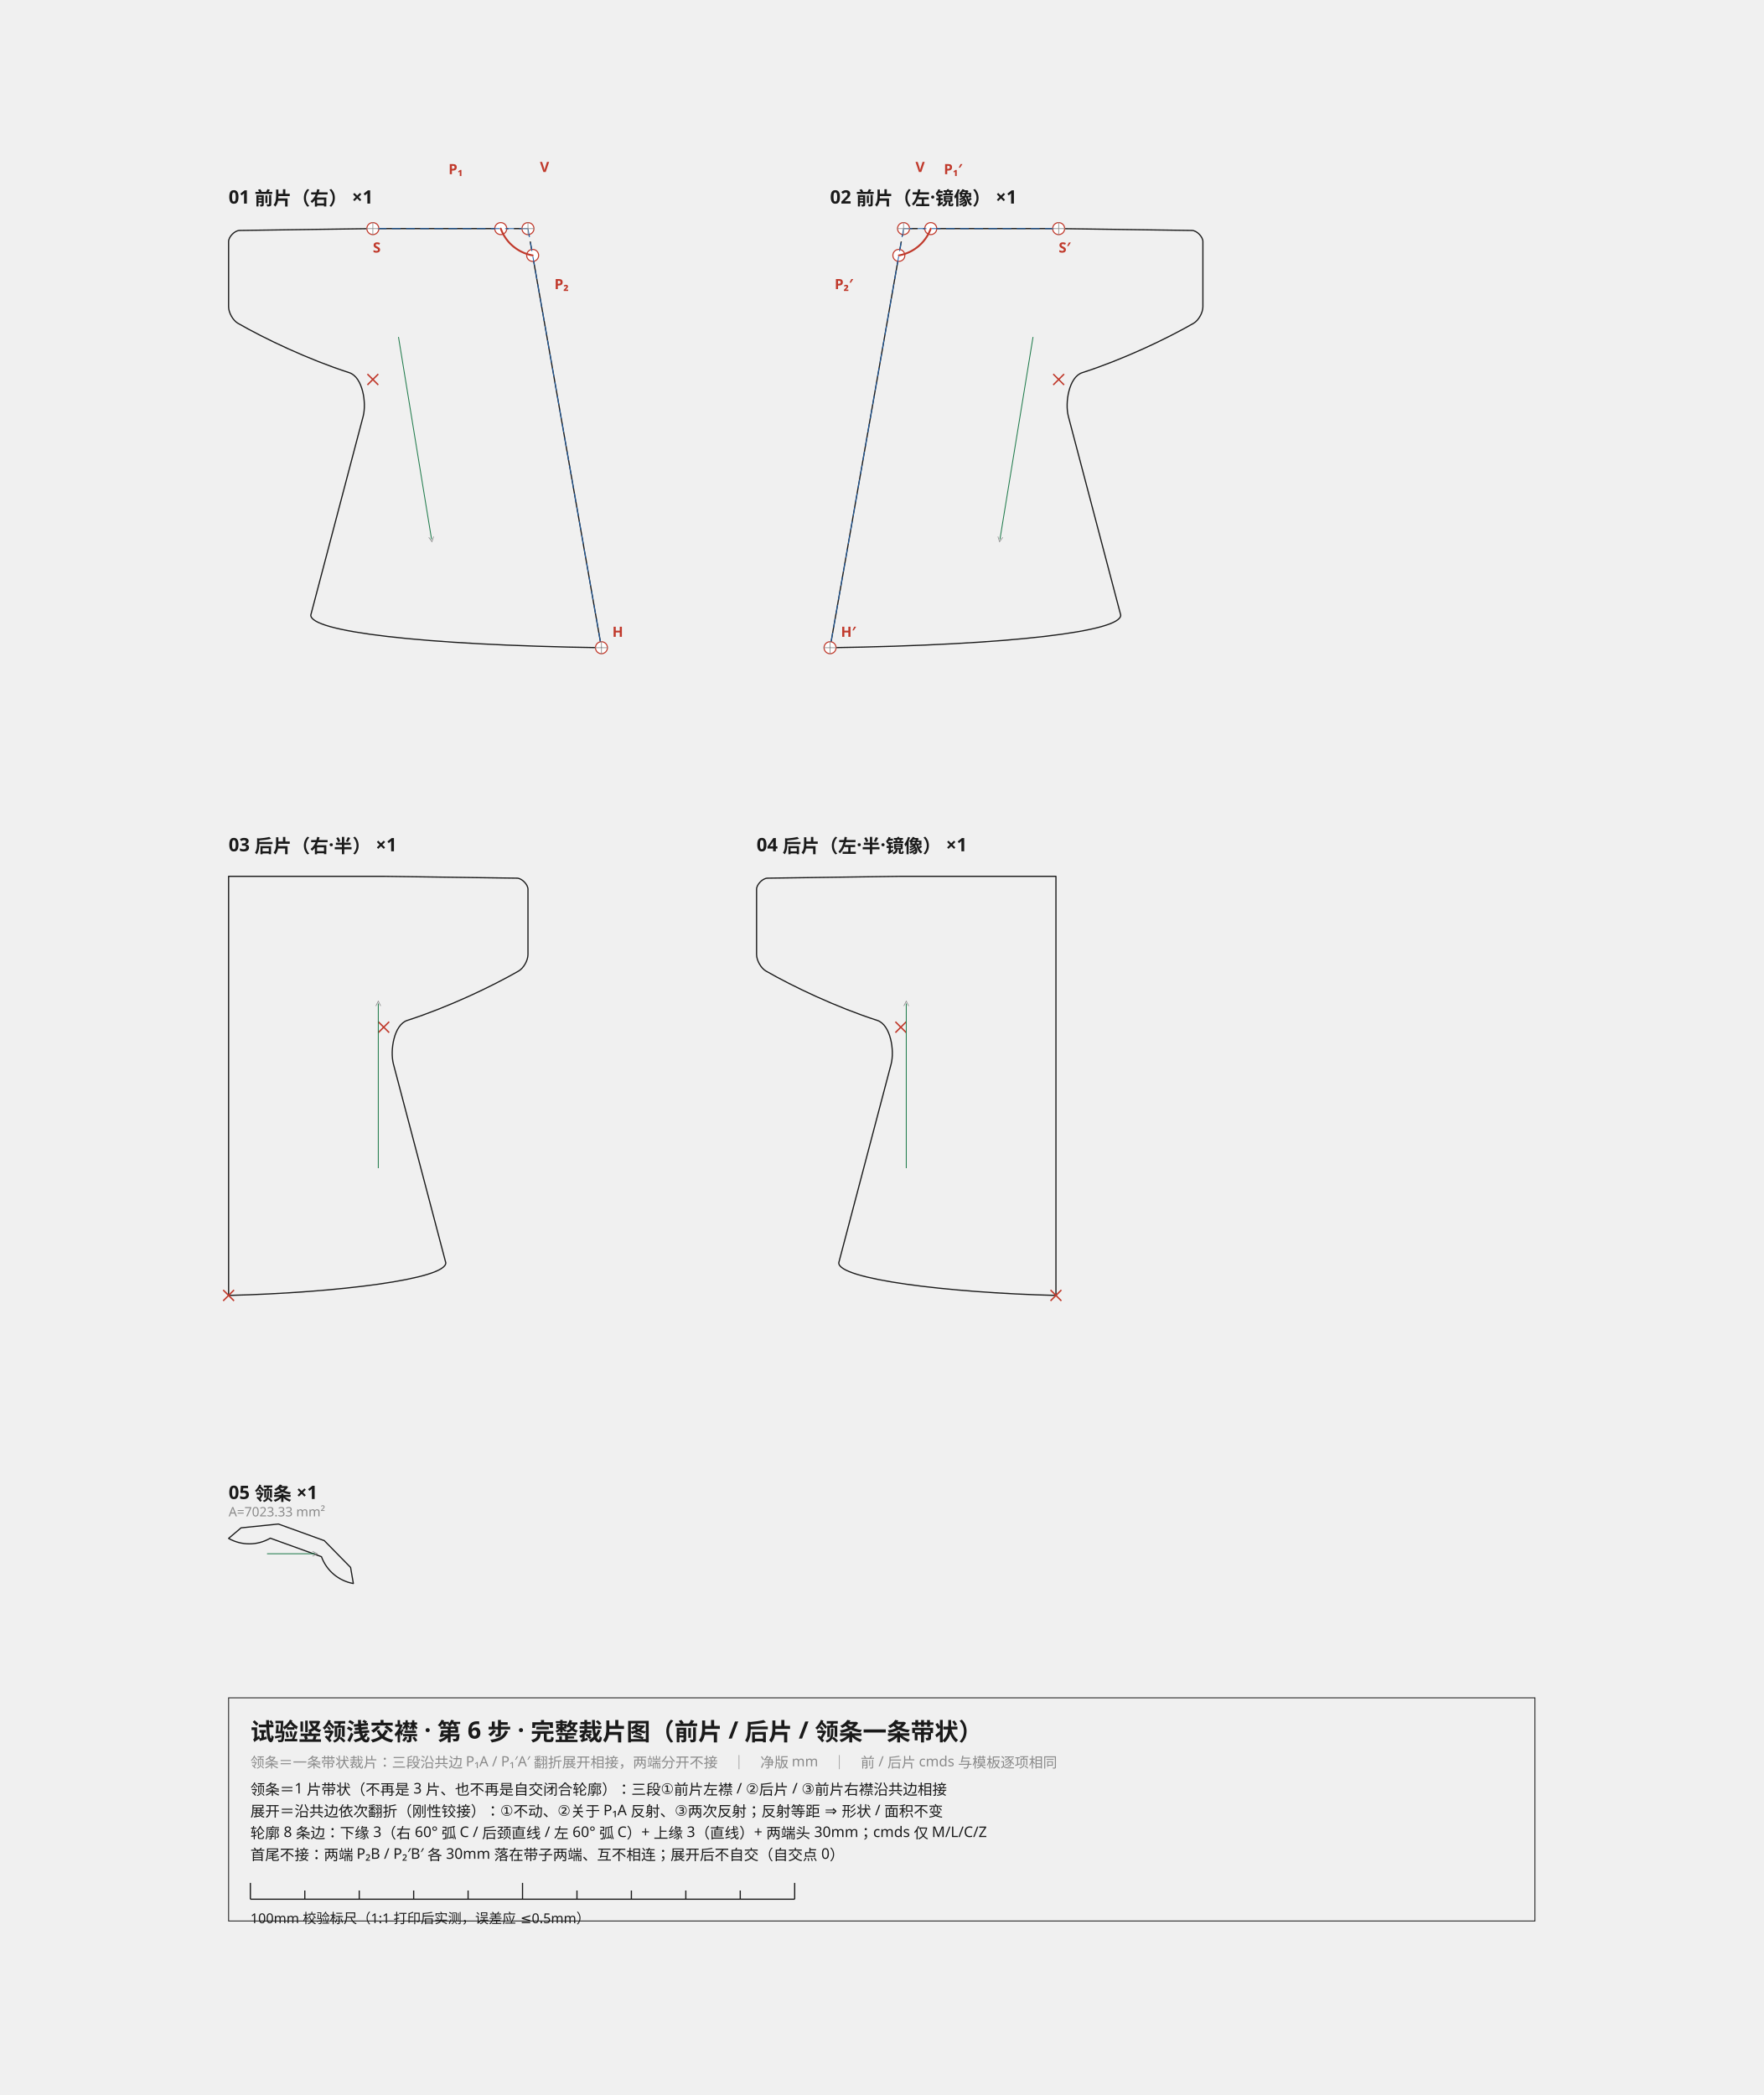
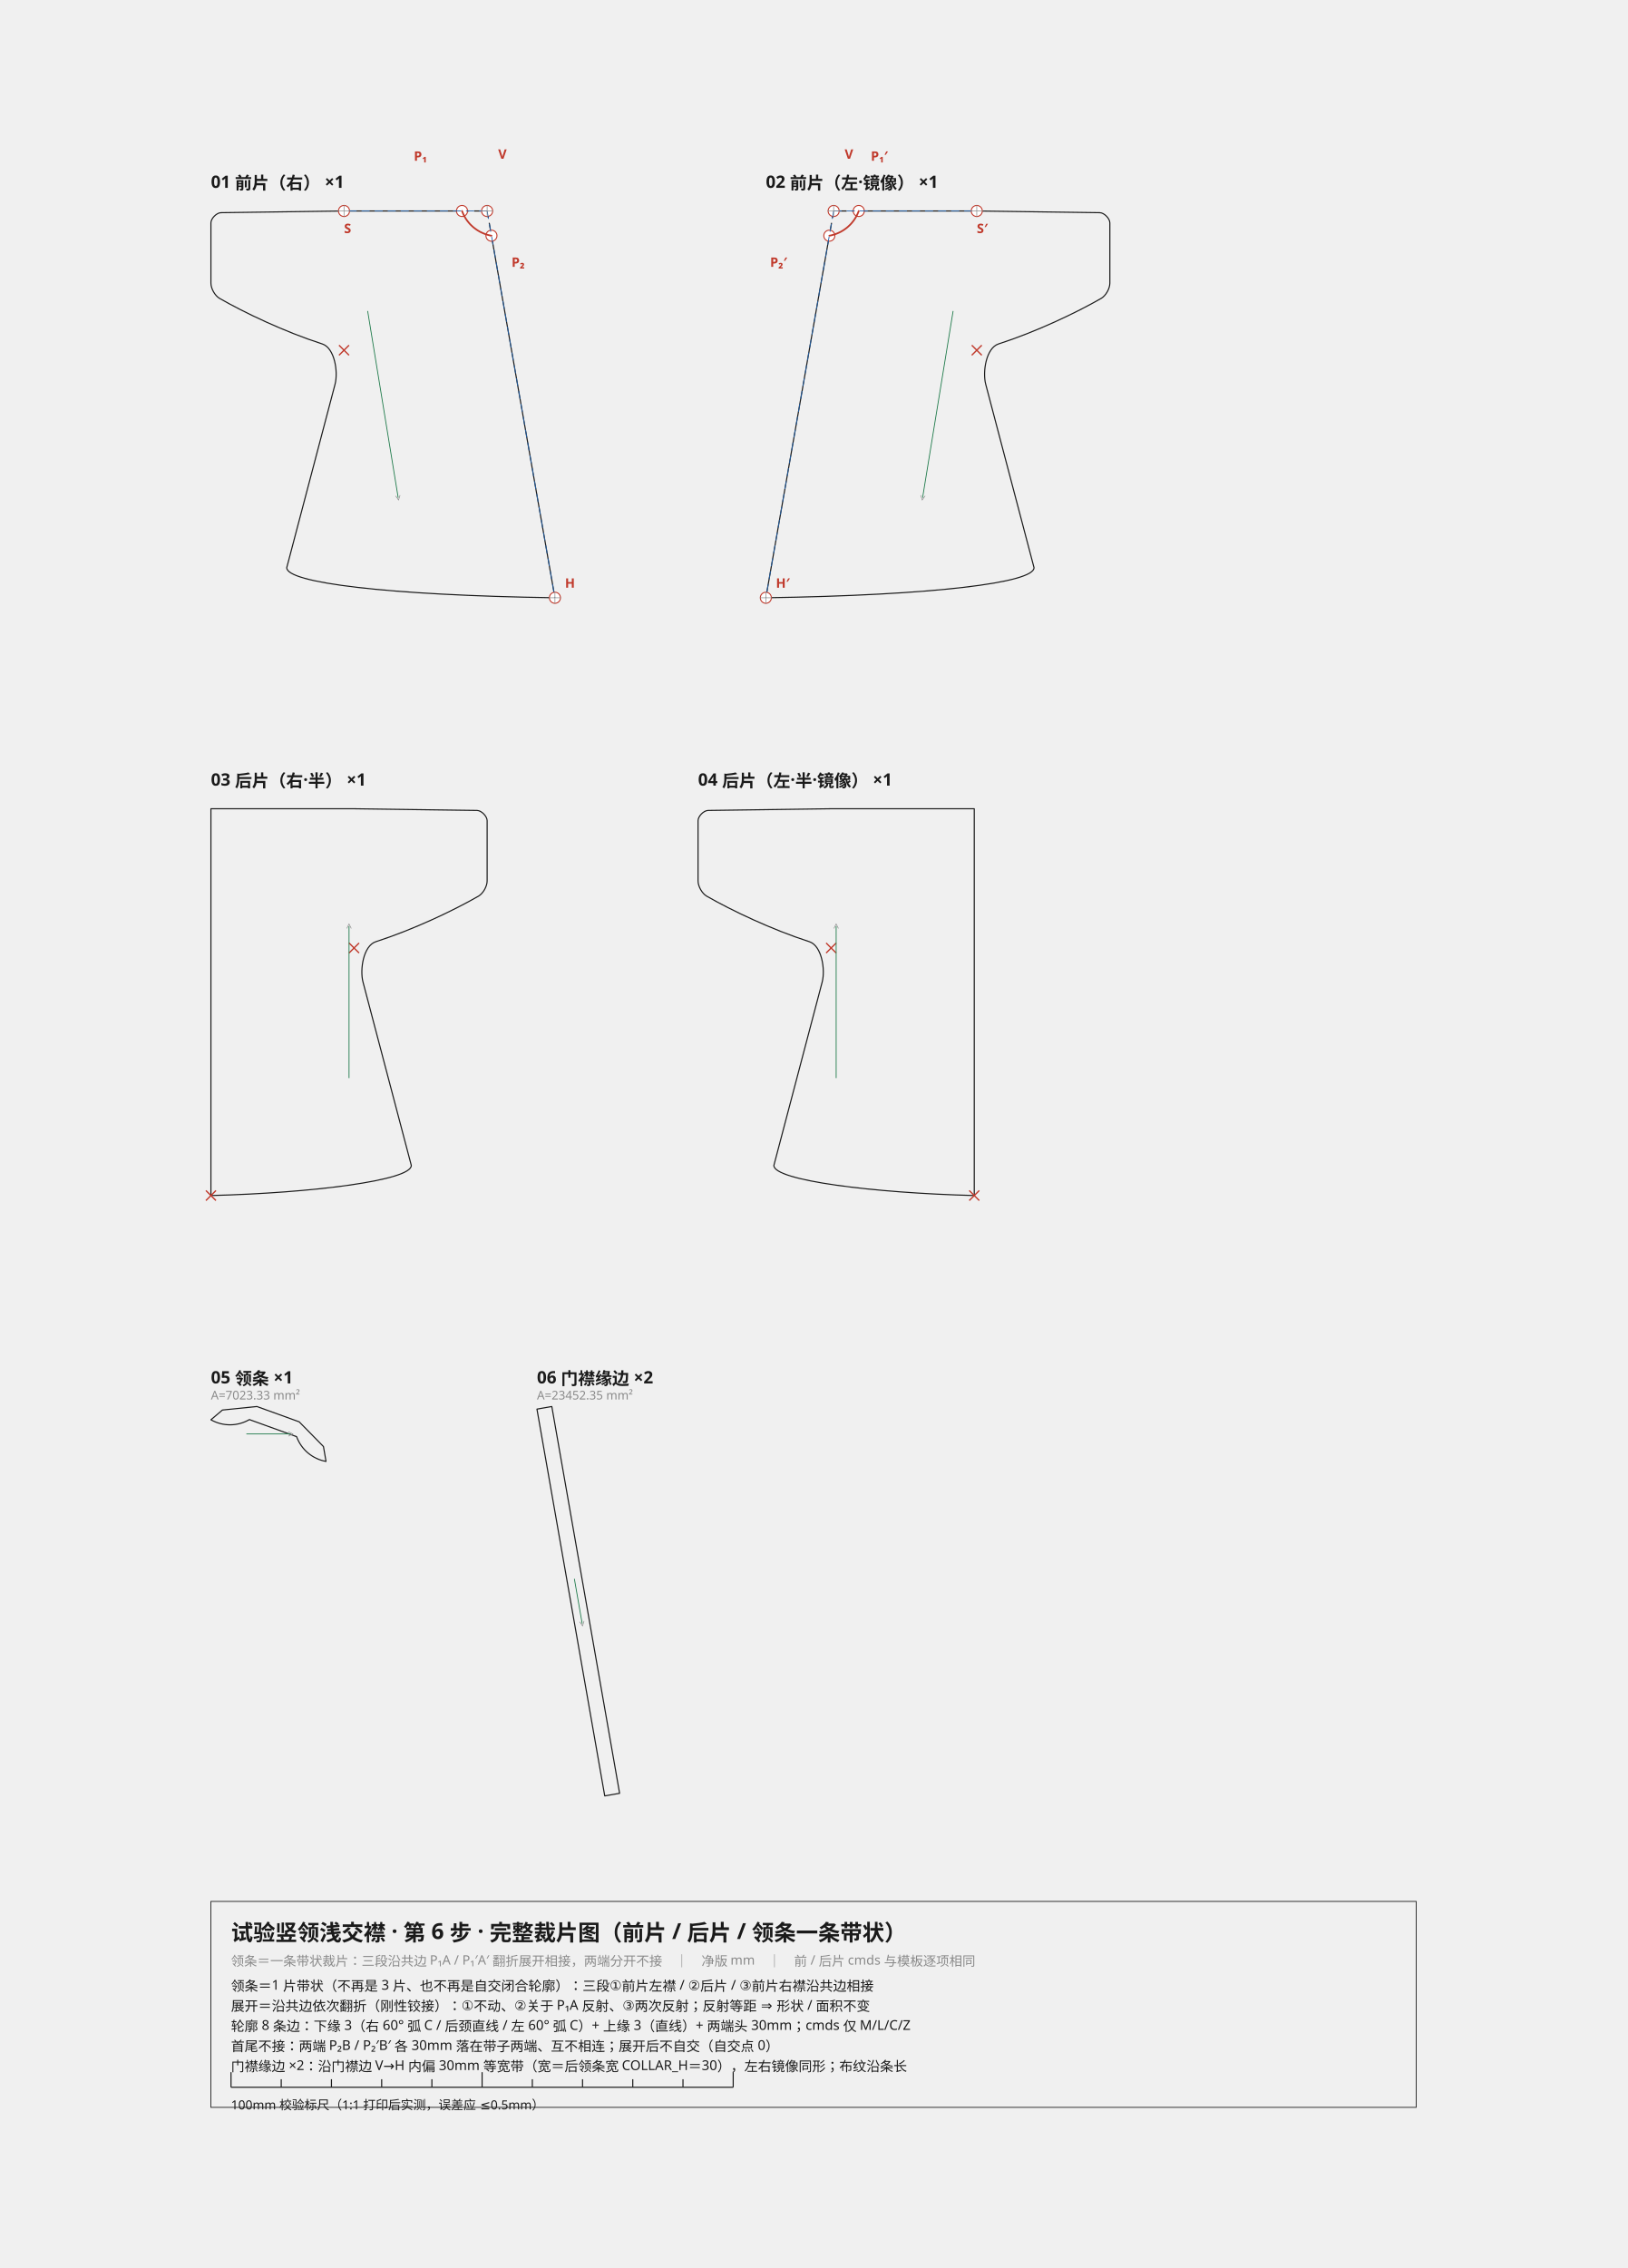
- <svg xmlns="http://www.w3.org/2000/svg" width="3240mm" height="3849mm" viewBox="0 0 3240 3849">
+ <svg xmlns="http://www.w3.org/2000/svg" width="3240mm" height="4515mm" viewBox="0 0 3240 4515">
  <rect width="100%%" height="100%%" fill="#ffffff" />
  <defs>
    <marker id="ar" viewBox="0 0 10 10" refX="5" refY="5" markerWidth="7" markerHeight="7" orient="auto-start-reverse">
      <path d="M1 1L9 5L1 9" fill="none" stroke="#8a8a8a" stroke-width="1.1" />
    </marker>
  </defs>
  <g id="OUTLINE" stroke="#1a1a1a" stroke-width="2.2" fill="none" stroke-linejoin="round">
    <path id="前片（右）_ot" data-qty="1" d="M 970.0 420.0 M 978.6 469.2 L 1105.0 1190.0 C 770.0 1185.0 570.0 1160.0 571.0 1130.0 L 667.2 764.9 C 673.7 740.0 666.3 692.7 641.7 684.7 C 566.3 660.4 486.6 622.4 437.2 594.0 C 427.9 588.6 420.0 574.4 420.0 563.7 L 420.0 443.7 C 420.0 435.0 431.3 423.5 440.0 423.4 L 685.0 420.0 L 920.0 420.0 M 970.0 420.0 Z" />
    <path id="前片（左·镜像）_ot" data-qty="1" d="M 1660.0 420.0 M 1651.4 469.2 L 1525.0 1190.0 C 1860.0 1185.0 2060.0 1160.0 2059.0 1130.0 L 1962.8 764.9 C 1956.3 740.0 1963.7 692.7 1988.3 684.7 C 2063.7 660.4 2143.4 622.4 2192.8 594.0 C 2202.1 588.6 2210.0 574.4 2210.0 563.7 L 2210.0 443.7 C 2210.0 435.0 2198.7 423.5 2190.0 423.4 L 1945.0 420.0 L 1710.0 420.0 M 1660.0 420.0 Z" />
    <path id="后片（右·半）_ot" data-qty="1" d="M 420.0 2380.0 C 620.0 2375.0 820.0 2350.0 819.0 2320.0 L 722.8 1954.9 C 716.3 1930.0 723.7 1882.7 748.3 1874.7 C 823.7 1850.4 903.4 1812.4 952.8 1784.0 C 962.1 1778.6 970.0 1764.4 970.0 1753.7 L 970.0 1633.7 C 970.0 1625.0 958.7 1613.5 950.0 1613.4 L 705.0 1610.0 L 515.0 1610.0 L 420.0 1610.0 Z" />
    <path id="后片（左·半·镜像）_ot" data-qty="1" d="M 1940.0 2380.0 C 1740.0 2375.0 1540.0 2350.0 1541.0 2320.0 L 1637.2 1954.9 C 1643.7 1930.0 1636.3 1882.7 1611.7 1874.7 C 1536.3 1850.4 1456.6 1812.4 1407.2 1784.0 C 1397.9 1778.6 1390.0 1764.4 1390.0 1753.7 L 1390.0 1633.7 C 1390.0 1625.0 1401.3 1613.5 1410.0 1613.4 L 1655.0 1610.0 L 1845.0 1610.0 L 1940.0 1610.0 Z" />
    <path id="领条_ot" data-qty="1" d="M 649.2 2909.3 C 622.3 2904.5 600.0 2885.8 590.6 2860.0 L 496.6 2826.0 C 472.9 2839.8 443.8 2839.9 420.0 2826.4 L 442.9 2807.0 L 511.5 2800.0 L 595.8 2830.5 L 644.1 2879.7 L 649.2 2909.3 Z" />
+     <path id="门襟缘边_ot" data-qty="2" d="M 1098.8 2800.0 L 1233.8 3570.0 L 1204.2 3575.2 L 1069.2 2805.2 Z" />
  </g>
  <g id="OLD_EDGE" stroke="#1a1a1a" stroke-width="2.2" fill="none" stroke-dasharray="14 10" stroke-linejoin="round">
    <path d="M 970.0 420.0 L 978.6 469.2" />
    <path d="M 920.0 420.0 L 970.0 420.0" />
    <path d="M 1660.0 420.0 L 1651.4 469.2" />
    <path d="M 1710.0 420.0 L 1660.0 420.0" />
  </g>
  <g id="POINTS" stroke="#c0392b" stroke-width="2.0" fill="#ffffff">
    <circle cx="920.0" cy="420.0" r="11" />
    <circle cx="978.6" cy="469.2" r="11" />
    <circle cx="970.0" cy="420.0" r="11" />
    <circle cx="685.0" cy="420.0" r="11" />
    <circle cx="1105.0" cy="1190.0" r="11" />
    <circle cx="1710.0" cy="420.0" r="11" />
    <circle cx="1651.4" cy="469.2" r="11" />
    <circle cx="1660.0" cy="420.0" r="11" />
    <circle cx="1945.0" cy="420.0" r="11" />
    <circle cx="1525.0" cy="1190.0" r="11" />
  </g>
  <g id="POINT_LABEL" fill="#c0392b" font-family="sans-serif" font-size="26" font-weight="600">
    <text x="824.0" y="320.0" stroke="none">P₁</text>
    <text x="1018.6" y="531.2" stroke="none">P₂</text>
    <text x="992.0" y="316.0" stroke="none">V</text>
    <text x="685.0" y="464.0" stroke="none">S</text>
    <text x="1125.0" y="1170.0" stroke="none">H</text>
    <text x="1734.0" y="320.0" stroke="none">P₁′</text>
    <text x="1533.4" y="531.2" stroke="none">P₂′</text>
    <text x="1682.0" y="316.0" stroke="none">V</text>
    <text x="1945.0" y="464.0" stroke="none">S′</text>
    <text x="1545.0" y="1170.0" stroke="none">H′</text>
  </g>
  <g id="LINK" stroke="#c0392b" stroke-width="3.4" fill="none" stroke-linecap="round" stroke-linejoin="round">
    <path d="M 920.0 420.0 L 920.4 421.2 L 920.9 422.3 L 921.4 423.5 L 921.9 424.7 L 922.4 425.8 L 922.9 426.9 L 923.5 428.1 L 924.0 429.2 L 924.6 430.3 L 925.2 431.4 L 925.8 432.5 L 926.5 433.5 L 927.1 434.6 L 927.8 435.7 L 928.5 436.7 L 929.2 437.7 L 929.9 438.8 L 930.7 439.8 L 931.5 440.8 L 932.2 441.7 L 933.0 442.7 L 933.8 443.7 L 934.6 444.6 L 935.5 445.6 L 936.3 446.5 L 937.2 447.4 L 938.1 448.3 L 939.0 449.1 L 939.9 450.0 L 940.8 450.8 L 941.8 451.7 L 942.7 452.5 L 943.7 453.3 L 944.7 454.1 L 945.7 454.8 L 946.7 455.6 L 947.7 456.3 L 948.7 457.0 L 949.7 457.7 L 950.8 458.4 L 951.9 459.1 L 952.9 459.7 L 954.0 460.3 L 955.1 461.0 L 956.2 461.6 L 957.3 462.1 L 958.4 462.7 L 959.6 463.2 L 960.7 463.7 L 961.9 464.3 L 963.0 464.7 L 964.2 465.2 L 965.4 465.6 L 966.5 466.1 L 967.7 466.5 L 968.9 466.9 L 970.1 467.2 L 971.3 467.6 L 972.5 467.9 L 973.7 468.2 L 975.0 468.5 L 976.2 468.8 L 977.4 469.0 L 978.6 469.2" />
    <path d="M 1710.0 420.0 L 1709.6 421.2 L 1709.1 422.3 L 1708.6 423.5 L 1708.1 424.7 L 1707.6 425.8 L 1707.1 426.9 L 1706.5 428.1 L 1706.0 429.2 L 1705.4 430.3 L 1704.8 431.4 L 1704.2 432.5 L 1703.5 433.5 L 1702.9 434.6 L 1702.2 435.7 L 1701.5 436.7 L 1700.8 437.7 L 1700.1 438.8 L 1699.3 439.8 L 1698.5 440.8 L 1697.8 441.7 L 1697.0 442.7 L 1696.2 443.7 L 1695.4 444.6 L 1694.5 445.6 L 1693.7 446.5 L 1692.8 447.4 L 1691.9 448.3 L 1691.0 449.1 L 1690.1 450.0 L 1689.2 450.8 L 1688.2 451.7 L 1687.3 452.5 L 1686.3 453.3 L 1685.3 454.1 L 1684.3 454.8 L 1683.3 455.6 L 1682.3 456.3 L 1681.3 457.0 L 1680.3 457.7 L 1679.2 458.4 L 1678.1 459.1 L 1677.1 459.7 L 1676.0 460.3 L 1674.9 461.0 L 1673.8 461.6 L 1672.7 462.1 L 1671.6 462.7 L 1670.4 463.2 L 1669.3 463.7 L 1668.1 464.3 L 1667.0 464.7 L 1665.8 465.2 L 1664.6 465.6 L 1663.5 466.1 L 1662.3 466.5 L 1661.1 466.9 L 1659.9 467.2 L 1658.7 467.6 L 1657.5 467.9 L 1656.3 468.2 L 1655.0 468.5 L 1653.8 468.8 L 1652.6 469.0 L 1651.4 469.2" />
  </g>
  <g id="NOTCH" stroke="#c0392b" stroke-width="2.6">
    <path d="M 675.0 687.2 L 695.0 707.2 M 675.0 707.2 L 695.0 687.2" />
    <path d="M 1935.0 687.2 L 1955.0 707.2 M 1935.0 707.2 L 1955.0 687.2" />
    <path d="M 695.0 1877.2 L 715.0 1897.2 M 695.0 1897.2 L 715.0 1877.2" />
    <path d="M 410.0 2370.0 L 430.0 2390.0 M 410.0 2390.0 L 430.0 2370.0" />
    <path d="M 1645.0 1877.2 L 1665.0 1897.2 M 1645.0 1897.2 L 1665.0 1877.2" />
    <path d="M 1930.0 2370.0 L 1950.0 2390.0 M 1930.0 2390.0 L 1950.0 2370.0" />
  </g>
  <g id="MARK" stroke="#1f5fa8" stroke-width="1.6" stroke-dasharray="16 10" fill="none">
    <path d="M 970.0 420.0 L 685.0 420.0" />
    <path d="M 970.0 420.0 L 1105.0 1190.0" />
    <path d="M 1660.0 420.0 L 1945.0 420.0" />
    <path d="M 1660.0 420.0 L 1525.0 1190.0" />
  </g>
  <g id="AUX_PATH" stroke="#8a8a8a" stroke-width="1.3" fill="none">
    <path d="M 958.0 420.0 L 982.0 420.0" />
    <path d="M 970.0 432.0 L 970.0 408.0" />
    <path d="M 673.0 420.0 L 697.0 420.0" />
    <path d="M 685.0 432.0 L 685.0 408.0" />
    <path d="M 1093.0 1190.0 L 1117.0 1190.0" />
    <path d="M 1105.0 1202.0 L 1105.0 1178.0" />
    <path d="M 1672.0 420.0 L 1648.0 420.0" />
    <path d="M 1660.0 432.0 L 1660.0 408.0" />
    <path d="M 1957.0 420.0 L 1933.0 420.0" />
    <path d="M 1945.0 432.0 L 1945.0 408.0" />
    <path d="M 1537.0 1190.0 L 1513.0 1190.0" />
    <path d="M 1525.0 1202.0 L 1525.0 1178.0" />
  </g>
  <g id="GRAIN" stroke="#1e7a4a" stroke-width="1.6">
    <path d="M 732.1 619.1 L 792.9 990.9" marker-end="url(#ar)" />
    <path d="M 1897.9 619.1 L 1837.1 990.9" marker-end="url(#ar)" />
    <path d="M 695.0 2146.2 L 695.0 1843.8" marker-end="url(#ar)" />
    <path d="M 1665.0 2146.2 L 1665.0 1843.8" marker-end="url(#ar)" />
    <path d="M 490.6 2854.6 L 578.6 2854.6" marker-end="url(#ar)" />
+     <path d="M 1143.7 3143.0 L 1159.3 3232.2" marker-end="url(#ar)" />
  </g>
  <g id="DIM" stroke="#8a8a8a" stroke-width="0.9" fill="#8a8a8a" font-family="sans-serif" font-size="26">
</g>
  <g id="LABEL" fill="#1a1a1a" font-family="sans-serif">
    <text x="420.0" y="374.0" font-size="34" font-weight="600">01 前片（右） ×1</text>
    <text x="1525.0" y="374.0" font-size="34" font-weight="600">02 前片（左·镜像） ×1</text>
    <text x="420.0" y="1564.0" font-size="34" font-weight="600">03 后片（右·半） ×1</text>
    <text x="1390.0" y="1564.0" font-size="34" font-weight="600">04 后片（左·半·镜像） ×1</text>
    <text x="420.0" y="2754.0" font-size="34" font-weight="600">05 领条 ×1</text>
    <text x="420.0" y="2786.0" font-size="24" fill="#8a8a8a">A=7023.33 mm²</text>
+     <text x="1069.2" y="2754.0" font-size="34" font-weight="600">06 门襟缘边 ×2</text>
+     <text x="1069.2" y="2786.0" font-size="24" fill="#8a8a8a">A=23452.35 mm²</text>
  </g>
  <g id="BLOCK" stroke="#1a1a1a" stroke-width="1.6" fill="none">
-     <rect x="420.0" y="3119.3" width="2400.0" height="410.0" />
+     <rect x="420.0" y="3785.2" width="2400.0" height="410.0" />
  </g>
  <g font-family="sans-serif" fill="#1a1a1a">
-     <text x="460.0" y="3197.3" font-size="44" font-weight="600">试验竖领浅交襟 · 第 6 步 · 完整裁片图（前片 / 后片 / 领条一条带状）</text>
-     <text x="460.0" y="3247.3" font-size="26" fill="#8a8a8a">领条＝一条带状裁片：三段沿共边 P₁A / P₁′A′ 翻折展开相接，两端分开不接　｜　净版 mm　｜　前 / 后片 cmds 与模板逐项相同</text>
-     <text x="460.0" y="3297.3" font-size="27">领条＝1 片带状（不再是 3 片、也不再是自交闭合轮廓）：三段①前片左襟 / ②后片 / ③前片右襟沿共边相接</text>
-     <text x="460.0" y="3337.3" font-size="27">展开＝沿共边依次翻折（刚性铰接）：①不动、②关于 P₁A 反射、③两次反射；反射等距 ⇒ 形状 / 面积不变</text>
-     <text x="460.0" y="3377.3" font-size="27">轮廓 8 条边：下缘 3（右 60° 弧 C / 后颈直线 / 左 60° 弧 C）+ 上缘 3（直线）+ 两端头 30mm；cmds 仅 M/L/C/Z</text>
-     <text x="460.0" y="3417.3" font-size="27">首尾不接：两端 P₂B / P₂′B′ 各 30mm 落在带子两端、互不相连；展开后不自交（自交点 0）</text>
+     <text x="460.0" y="3863.2" font-size="44" font-weight="600">试验竖领浅交襟 · 第 6 步 · 完整裁片图（前片 / 后片 / 领条一条带状）</text>
+     <text x="460.0" y="3913.2" font-size="26" fill="#8a8a8a">领条＝一条带状裁片：三段沿共边 P₁A / P₁′A′ 翻折展开相接，两端分开不接　｜　净版 mm　｜　前 / 后片 cmds 与模板逐项相同</text>
+     <text x="460.0" y="3963.2" font-size="27">领条＝1 片带状（不再是 3 片、也不再是自交闭合轮廓）：三段①前片左襟 / ②后片 / ③前片右襟沿共边相接</text>
+     <text x="460.0" y="4003.2" font-size="27">展开＝沿共边依次翻折（刚性铰接）：①不动、②关于 P₁A 反射、③两次反射；反射等距 ⇒ 形状 / 面积不变</text>
+     <text x="460.0" y="4043.2" font-size="27">轮廓 8 条边：下缘 3（右 60° 弧 C / 后颈直线 / 左 60° 弧 C）+ 上缘 3（直线）+ 两端头 30mm；cmds 仅 M/L/C/Z</text>
+     <text x="460.0" y="4083.2" font-size="27">首尾不接：两端 P₂B / P₂′B′ 各 30mm 落在带子两端、互不相连；展开后不自交（自交点 0）</text>
+     <text x="460.0" y="4123.2" font-size="27">门襟缘边 ×2：沿门襟边 V→H 内偏 30mm 等宽带（宽＝后领条宽 COLLAR_H＝30），左右镜像同形；布纹沿条长</text>
  </g>
  <g id="SCALE" stroke="#1a1a1a" stroke-width="2.2" fill="none">
-     <path d="M 460.0 3489.3 L 460.0 3459.3" />
-     <path d="M 560.0 3489.3 L 560.0 3473.3" />
-     <path d="M 660.0 3489.3 L 660.0 3473.3" />
-     <path d="M 760.0 3489.3 L 760.0 3473.3" />
-     <path d="M 860.0 3489.3 L 860.0 3473.3" />
-     <path d="M 960.0 3489.3 L 960.0 3459.3" />
-     <path d="M 1060.0 3489.3 L 1060.0 3473.3" />
-     <path d="M 1160.0 3489.3 L 1160.0 3473.3" />
-     <path d="M 1260.0 3489.3 L 1260.0 3473.3" />
-     <path d="M 1360.0 3489.3 L 1360.0 3473.3" />
-     <path d="M 1460.0 3489.3 L 1460.0 3459.3" />
-     <path d="M 460.0 3489.3 L 1460.0 3489.3" />
+     <path d="M 460.0 4155.2 L 460.0 4125.2" />
+     <path d="M 560.0 4155.2 L 560.0 4139.2" />
+     <path d="M 660.0 4155.2 L 660.0 4139.2" />
+     <path d="M 760.0 4155.2 L 760.0 4139.2" />
+     <path d="M 860.0 4155.2 L 860.0 4139.2" />
+     <path d="M 960.0 4155.2 L 960.0 4125.2" />
+     <path d="M 1060.0 4155.2 L 1060.0 4139.2" />
+     <path d="M 1160.0 4155.2 L 1160.0 4139.2" />
+     <path d="M 1260.0 4155.2 L 1260.0 4139.2" />
+     <path d="M 1360.0 4155.2 L 1360.0 4139.2" />
+     <path d="M 1460.0 4155.2 L 1460.0 4125.2" />
+     <path d="M 460.0 4155.2 L 1460.0 4155.2" />
  </g>
-   <text x="460.0" y="3533.3" font-family="sans-serif" font-size="25" fill="#1a1a1a">100mm 校验标尺（1:1 打印后实测，误差应 ≤0.5mm）</text>
+   <text x="460.0" y="4199.2" font-family="sans-serif" font-size="25" fill="#1a1a1a">100mm 校验标尺（1:1 打印后实测，误差应 ≤0.5mm）</text>
</svg>
